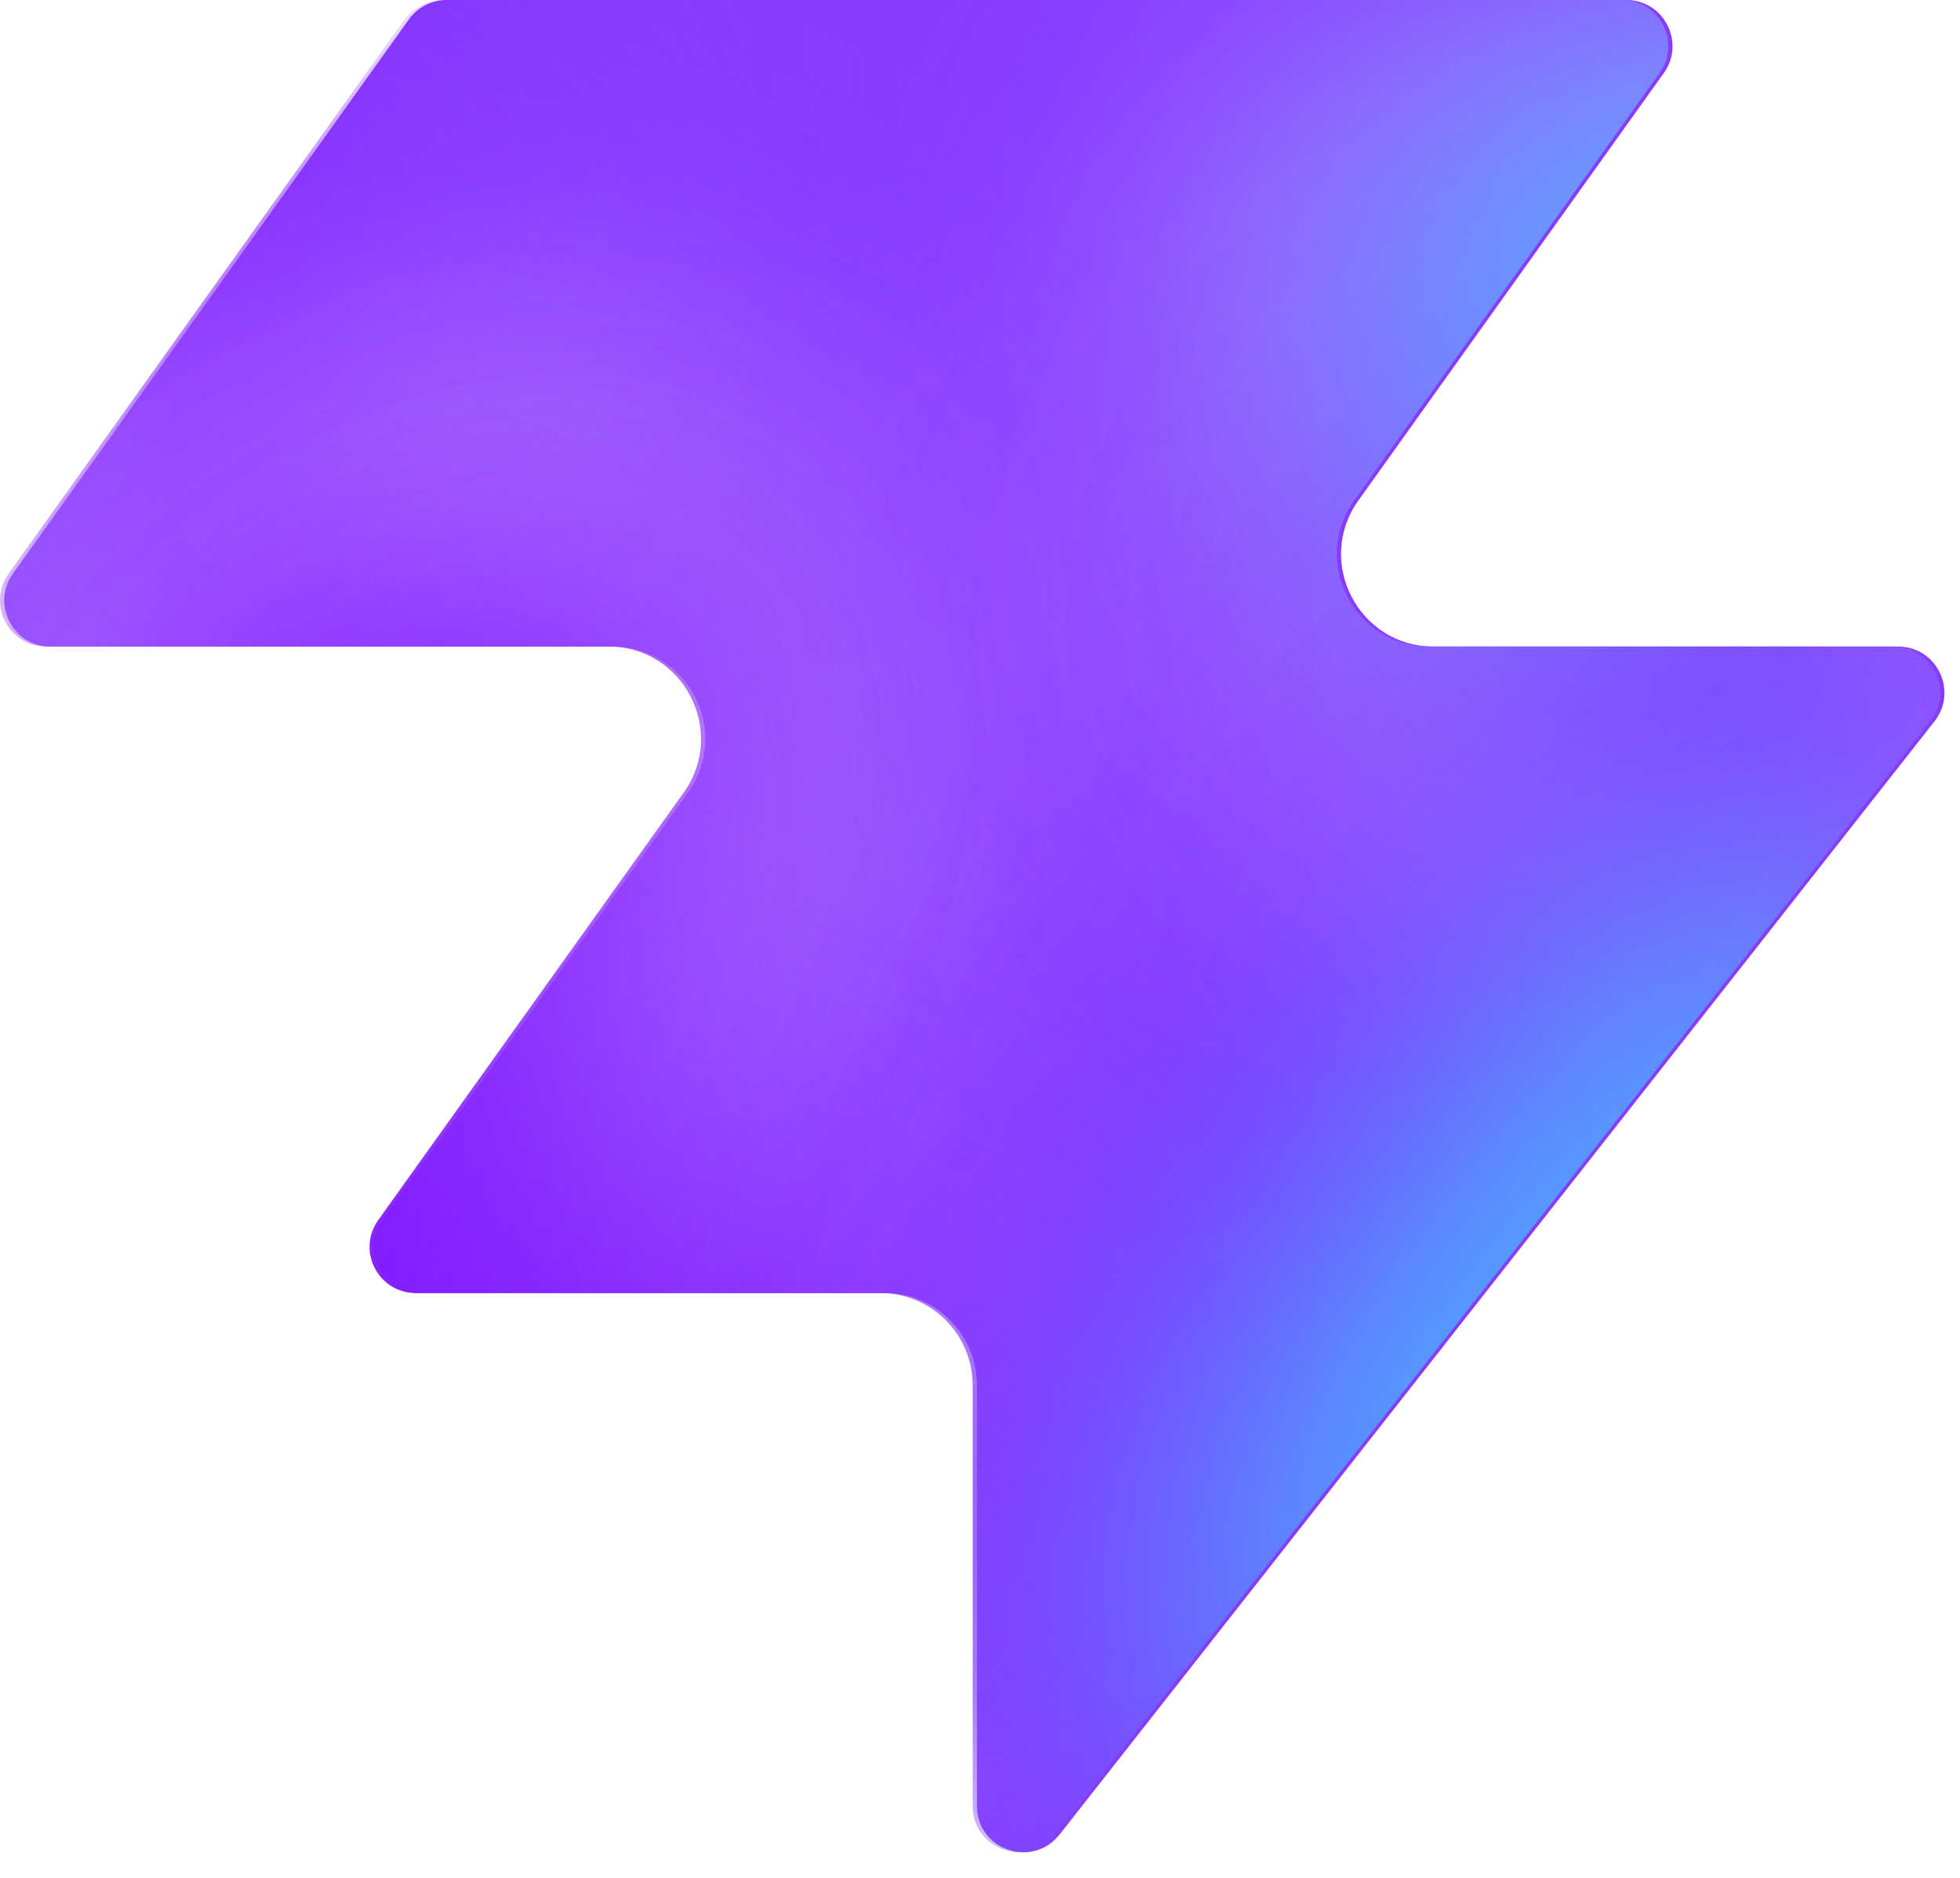
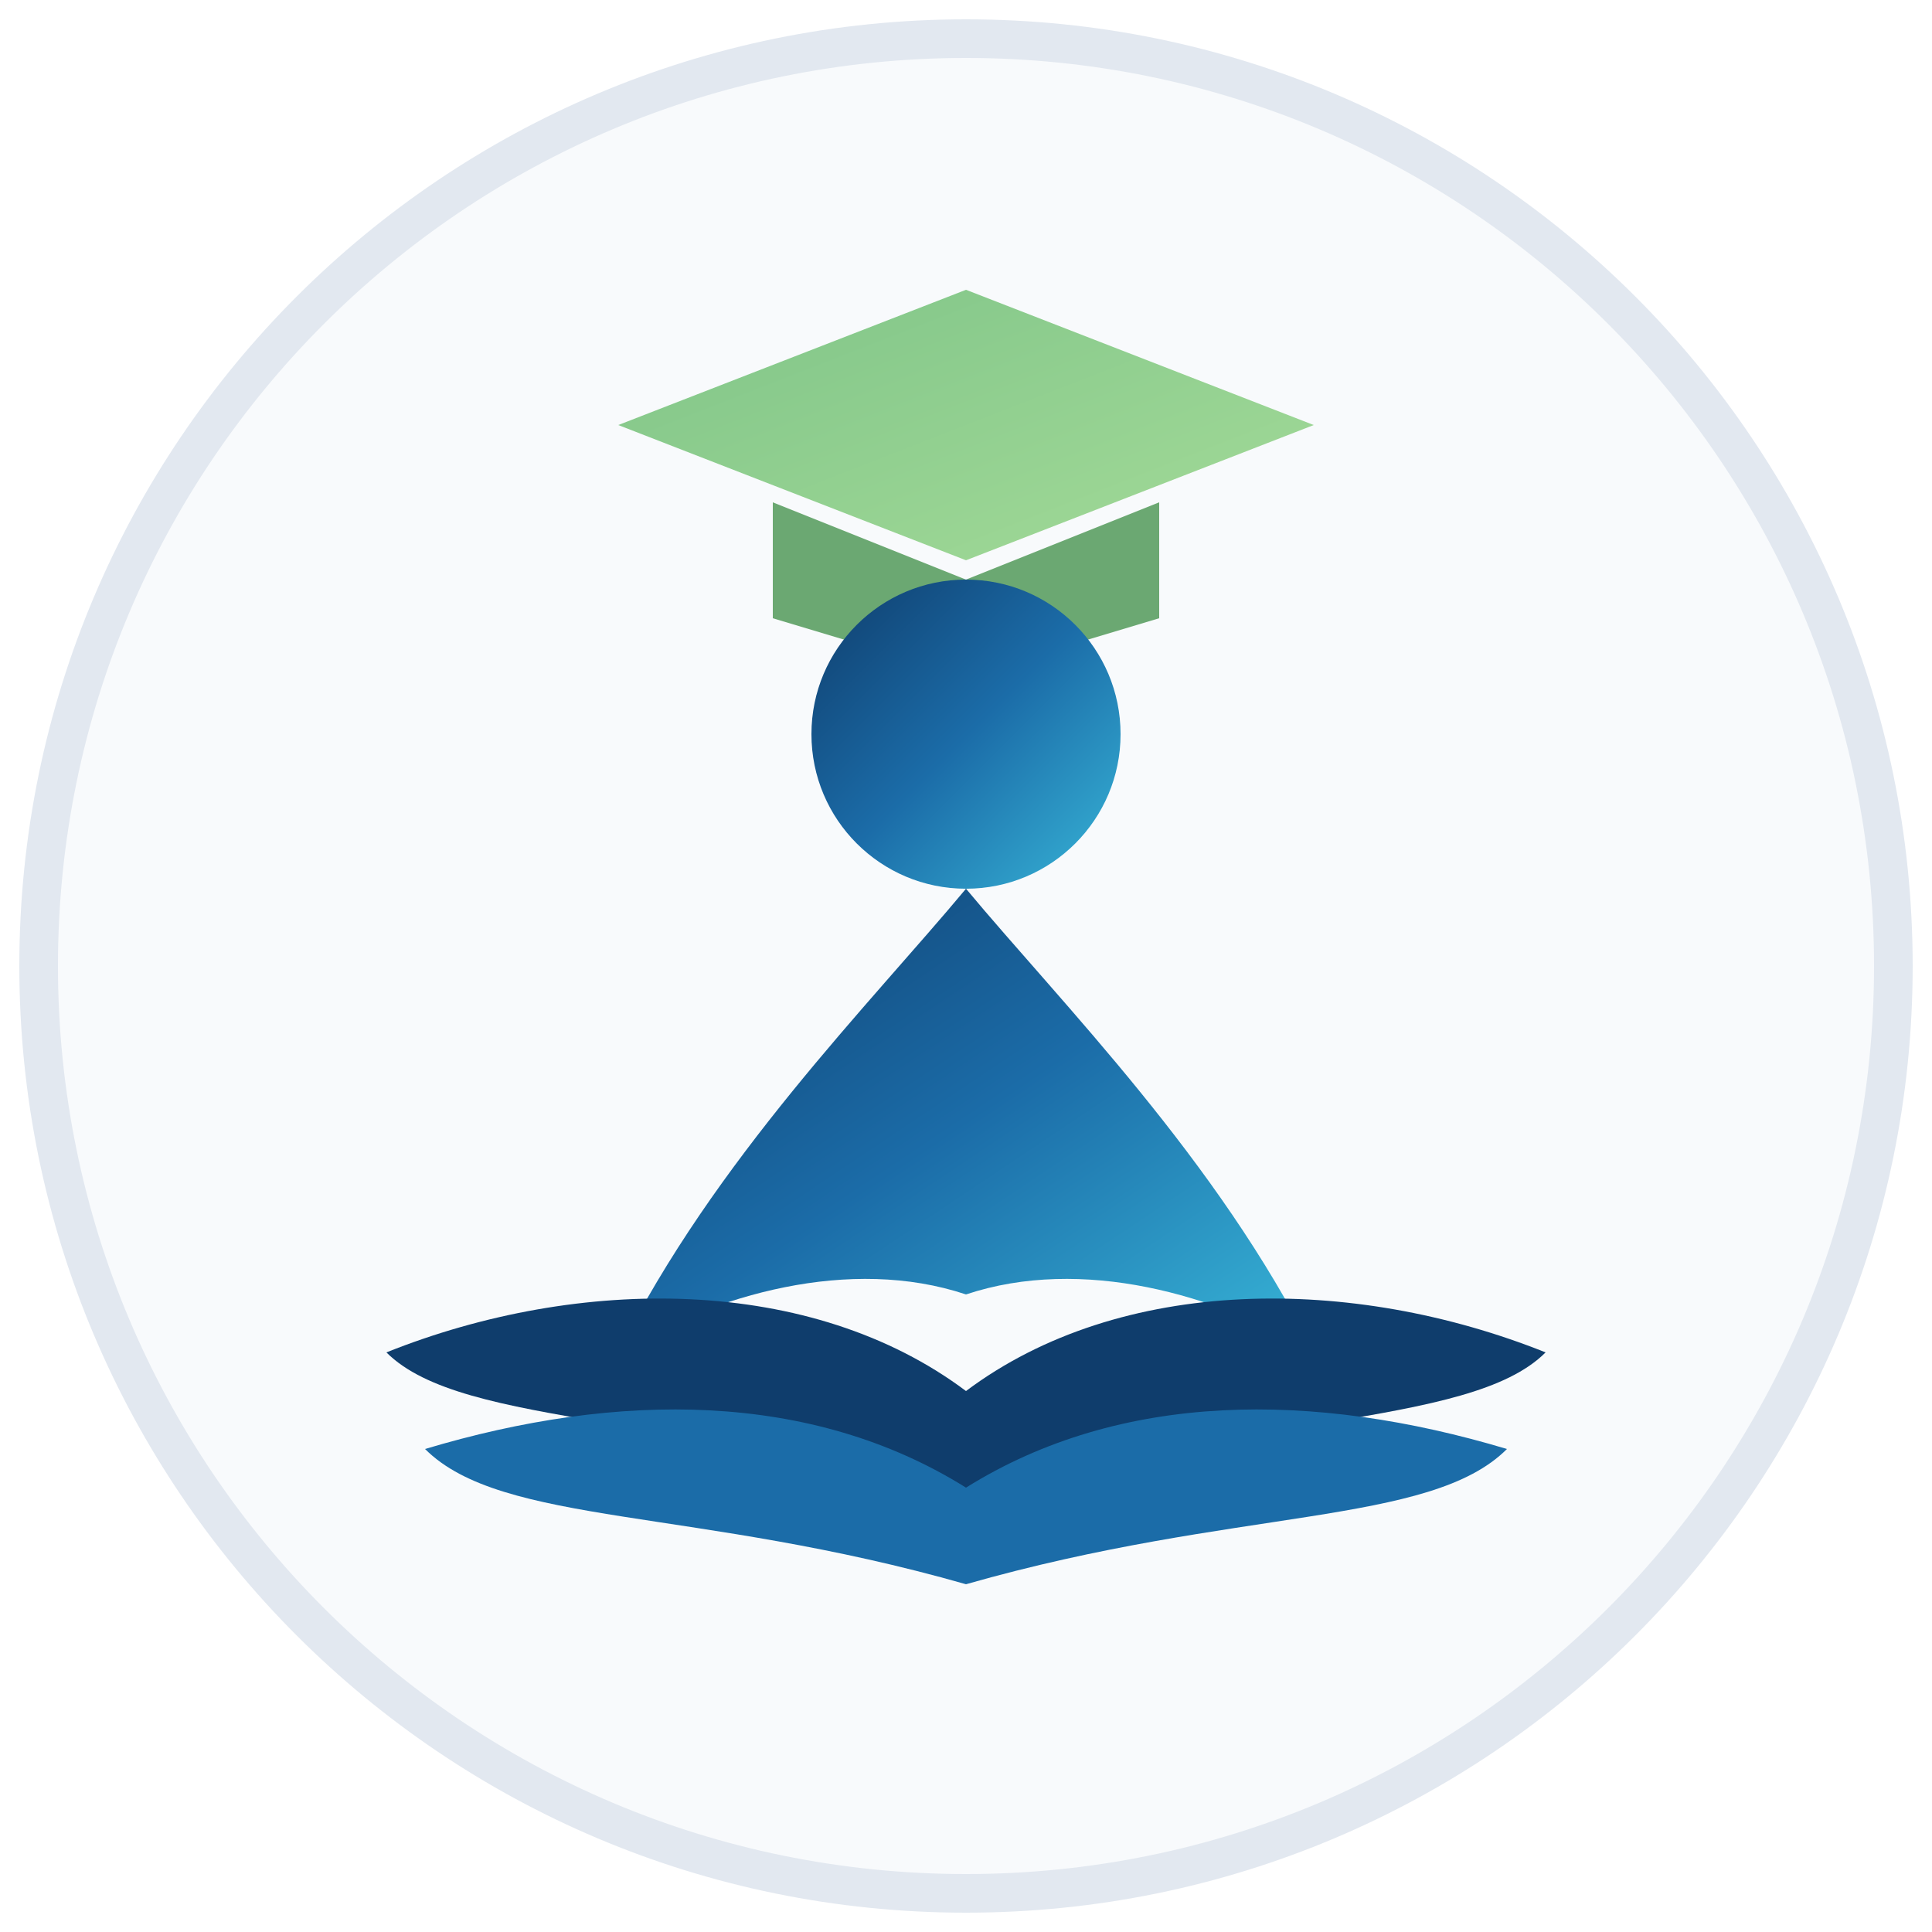
- <svg xmlns="http://www.w3.org/2000/svg" width="48" height="46" fill="none" viewBox="0 0 48 46">
-   <path fill="#863bff" d="M25.946 44.938c-.664.845-2.021.375-2.021-.698V33.937a2.26 2.26 0 0 0-2.262-2.262H10.287c-.92 0-1.456-1.04-.92-1.788l7.48-10.471c1.07-1.497 0-3.578-1.842-3.578H1.237c-.92 0-1.456-1.04-.92-1.788L10.013.474c.214-.297.556-.474.92-.474h28.894c.92 0 1.456 1.04.92 1.788l-7.48 10.471c-1.07 1.498 0 3.579 1.842 3.579h11.377c.943 0 1.473 1.088.89 1.83L25.947 44.94z" style="fill:#863bff;fill:color(display-p3 .525 .23 1);fill-opacity:1" />
-   <mask id="a" width="48" height="46" x="0" y="0" maskUnits="userSpaceOnUse" style="mask-type:alpha">
-     <path fill="#000" d="M25.842 44.938c-.664.844-2.021.375-2.021-.698V33.937a2.26 2.26 0 0 0-2.262-2.262H10.183c-.92 0-1.456-1.04-.92-1.788l7.48-10.471c1.07-1.498 0-3.579-1.842-3.579H1.133c-.92 0-1.456-1.04-.92-1.787L9.91.473c.214-.297.556-.474.92-.474h28.894c.92 0 1.456 1.04.92 1.788l-7.48 10.471c-1.07 1.498 0 3.578 1.842 3.578h11.377c.943 0 1.473 1.088.89 1.832L25.843 44.94z" style="fill:#000;fill-opacity:1" />
-   </mask>
-   <g mask="url(#a)">
-     <g filter="url(#b)">
-       <ellipse cx="5.508" cy="14.704" fill="#ede6ff" rx="5.508" ry="14.704" style="fill:#ede6ff;fill:color(display-p3 .927 .903 1);fill-opacity:1" transform="matrix(.00324 1 1 -.00324 -4.47 31.516)" />
-     </g>
-     <g filter="url(#c)">
-       <ellipse cx="10.399" cy="29.851" fill="#ede6ff" rx="10.399" ry="29.851" style="fill:#ede6ff;fill:color(display-p3 .927 .903 1);fill-opacity:1" transform="matrix(.00324 1 1 -.00324 -39.328 7.883)" />
-     </g>
-     <g filter="url(#d)">
-       <ellipse cx="5.508" cy="30.487" fill="#7e14ff" rx="5.508" ry="30.487" style="fill:#7e14ff;fill:color(display-p3 .492 .077 1);fill-opacity:1" transform="rotate(89.814 -25.913 -14.639)scale(1 -1)" />
-     </g>
-     <g filter="url(#e)">
-       <ellipse cx="5.508" cy="30.599" fill="#7e14ff" rx="5.508" ry="30.599" style="fill:#7e14ff;fill:color(display-p3 .492 .077 1);fill-opacity:1" transform="rotate(89.814 -32.644 -3.334)scale(1 -1)" />
-     </g>
-     <g filter="url(#f)">
-       <ellipse cx="5.508" cy="30.599" fill="#7e14ff" rx="5.508" ry="30.599" style="fill:#7e14ff;fill:color(display-p3 .492 .077 1);fill-opacity:1" transform="matrix(.00324 1 1 -.00324 -34.34 30.47)" />
-     </g>
-     <g filter="url(#g)">
-       <ellipse cx="14.072" cy="22.078" fill="#ede6ff" rx="14.072" ry="22.078" style="fill:#ede6ff;fill:color(display-p3 .927 .903 1);fill-opacity:1" transform="rotate(93.35 24.506 48.493)scale(-1 1)" />
-     </g>
-     <g filter="url(#h)">
-       <ellipse cx="3.47" cy="21.501" fill="#7e14ff" rx="3.47" ry="21.501" style="fill:#7e14ff;fill:color(display-p3 .492 .077 1);fill-opacity:1" transform="rotate(89.009 28.708 47.59)scale(-1 1)" />
-     </g>
-     <g filter="url(#i)">
-       <ellipse cx="3.47" cy="21.501" fill="#7e14ff" rx="3.47" ry="21.501" style="fill:#7e14ff;fill:color(display-p3 .492 .077 1);fill-opacity:1" transform="rotate(89.009 28.708 47.59)scale(-1 1)" />
-     </g>
-     <g filter="url(#j)">
-       <ellipse cx=".387" cy="8.972" fill="#7e14ff" rx="4.407" ry="29.108" style="fill:#7e14ff;fill:color(display-p3 .492 .077 1);fill-opacity:1" transform="rotate(39.51 .387 8.972)" />
-     </g>
-     <g filter="url(#k)">
-       <ellipse cx="47.523" cy="-6.092" fill="#7e14ff" rx="4.407" ry="29.108" style="fill:#7e14ff;fill:color(display-p3 .492 .077 1);fill-opacity:1" transform="rotate(37.892 47.523 -6.092)" />
-     </g>
-     <g filter="url(#l)">
-       <ellipse cx="41.412" cy="6.333" fill="#47bfff" rx="5.971" ry="9.665" style="fill:#47bfff;fill:color(display-p3 .28 .748 1);fill-opacity:1" transform="rotate(37.892 41.412 6.333)" />
-     </g>
-     <g filter="url(#m)">
-       <ellipse cx="-1.879" cy="38.332" fill="#7e14ff" rx="4.407" ry="29.108" style="fill:#7e14ff;fill:color(display-p3 .492 .077 1);fill-opacity:1" transform="rotate(37.892 -1.88 38.332)" />
-     </g>
-     <g filter="url(#n)">
-       <ellipse cx="-1.879" cy="38.332" fill="#7e14ff" rx="4.407" ry="29.108" style="fill:#7e14ff;fill:color(display-p3 .492 .077 1);fill-opacity:1" transform="rotate(37.892 -1.88 38.332)" />
-     </g>
-     <g filter="url(#o)">
-       <ellipse cx="35.651" cy="29.907" fill="#7e14ff" rx="4.407" ry="29.108" style="fill:#7e14ff;fill:color(display-p3 .492 .077 1);fill-opacity:1" transform="rotate(37.892 35.651 29.907)" />
-     </g>
-     <g filter="url(#p)">
-       <ellipse cx="38.418" cy="32.4" fill="#47bfff" rx="5.971" ry="15.297" style="fill:#47bfff;fill:color(display-p3 .28 .748 1);fill-opacity:1" transform="rotate(37.892 38.418 32.4)" />
-     </g>
-   </g>
+ <svg xmlns="http://www.w3.org/2000/svg" viewBox="0 0 100 100" fill="none">
  <defs>
-     <filter id="b" width="60.045" height="41.654" x="-19.77" y="16.149" color-interpolation-filters="sRGB" filterUnits="userSpaceOnUse">
-       <feFlood flood-opacity="0" result="BackgroundImageFix" />
-       <feBlend in="SourceGraphic" in2="BackgroundImageFix" result="shape" />
-       <feGaussianBlur result="effect1_foregroundBlur_2002_17158" stdDeviation="7.659" />
-     </filter>
-     <filter id="c" width="90.34" height="51.437" x="-54.613" y="-7.533" color-interpolation-filters="sRGB" filterUnits="userSpaceOnUse">
-       <feFlood flood-opacity="0" result="BackgroundImageFix" />
-       <feBlend in="SourceGraphic" in2="BackgroundImageFix" result="shape" />
-       <feGaussianBlur result="effect1_foregroundBlur_2002_17158" stdDeviation="7.659" />
-     </filter>
-     <filter id="d" width="79.355" height="29.4" x="-49.64" y="2.03" color-interpolation-filters="sRGB" filterUnits="userSpaceOnUse">
-       <feFlood flood-opacity="0" result="BackgroundImageFix" />
-       <feBlend in="SourceGraphic" in2="BackgroundImageFix" result="shape" />
-       <feGaussianBlur result="effect1_foregroundBlur_2002_17158" stdDeviation="4.596" />
-     </filter>
-     <filter id="e" width="79.579" height="29.4" x="-45.045" y="20.029" color-interpolation-filters="sRGB" filterUnits="userSpaceOnUse">
-       <feFlood flood-opacity="0" result="BackgroundImageFix" />
-       <feBlend in="SourceGraphic" in2="BackgroundImageFix" result="shape" />
-       <feGaussianBlur result="effect1_foregroundBlur_2002_17158" stdDeviation="4.596" />
-     </filter>
-     <filter id="f" width="79.579" height="29.4" x="-43.513" y="21.178" color-interpolation-filters="sRGB" filterUnits="userSpaceOnUse">
-       <feFlood flood-opacity="0" result="BackgroundImageFix" />
-       <feBlend in="SourceGraphic" in2="BackgroundImageFix" result="shape" />
-       <feGaussianBlur result="effect1_foregroundBlur_2002_17158" stdDeviation="4.596" />
-     </filter>
-     <filter id="g" width="74.749" height="58.852" x="15.756" y="-17.901" color-interpolation-filters="sRGB" filterUnits="userSpaceOnUse">
-       <feFlood flood-opacity="0" result="BackgroundImageFix" />
-       <feBlend in="SourceGraphic" in2="BackgroundImageFix" result="shape" />
-       <feGaussianBlur result="effect1_foregroundBlur_2002_17158" stdDeviation="7.659" />
-     </filter>
-     <filter id="h" width="61.377" height="25.362" x="23.548" y="2.284" color-interpolation-filters="sRGB" filterUnits="userSpaceOnUse">
-       <feFlood flood-opacity="0" result="BackgroundImageFix" />
-       <feBlend in="SourceGraphic" in2="BackgroundImageFix" result="shape" />
-       <feGaussianBlur result="effect1_foregroundBlur_2002_17158" stdDeviation="4.596" />
-     </filter>
-     <filter id="i" width="61.377" height="25.362" x="23.548" y="2.284" color-interpolation-filters="sRGB" filterUnits="userSpaceOnUse">
-       <feFlood flood-opacity="0" result="BackgroundImageFix" />
-       <feBlend in="SourceGraphic" in2="BackgroundImageFix" result="shape" />
-       <feGaussianBlur result="effect1_foregroundBlur_2002_17158" stdDeviation="4.596" />
-     </filter>
-     <filter id="j" width="56.045" height="63.649" x="-27.636" y="-22.853" color-interpolation-filters="sRGB" filterUnits="userSpaceOnUse">
-       <feFlood flood-opacity="0" result="BackgroundImageFix" />
-       <feBlend in="SourceGraphic" in2="BackgroundImageFix" result="shape" />
-       <feGaussianBlur result="effect1_foregroundBlur_2002_17158" stdDeviation="4.596" />
-     </filter>
-     <filter id="k" width="54.814" height="64.646" x="20.116" y="-38.415" color-interpolation-filters="sRGB" filterUnits="userSpaceOnUse">
-       <feFlood flood-opacity="0" result="BackgroundImageFix" />
-       <feBlend in="SourceGraphic" in2="BackgroundImageFix" result="shape" />
-       <feGaussianBlur result="effect1_foregroundBlur_2002_17158" stdDeviation="4.596" />
-     </filter>
-     <filter id="l" width="33.541" height="35.313" x="24.641" y="-11.323" color-interpolation-filters="sRGB" filterUnits="userSpaceOnUse">
-       <feFlood flood-opacity="0" result="BackgroundImageFix" />
-       <feBlend in="SourceGraphic" in2="BackgroundImageFix" result="shape" />
-       <feGaussianBlur result="effect1_foregroundBlur_2002_17158" stdDeviation="4.596" />
-     </filter>
-     <filter id="m" width="54.814" height="64.646" x="-29.286" y="6.009" color-interpolation-filters="sRGB" filterUnits="userSpaceOnUse">
-       <feFlood flood-opacity="0" result="BackgroundImageFix" />
-       <feBlend in="SourceGraphic" in2="BackgroundImageFix" result="shape" />
-       <feGaussianBlur result="effect1_foregroundBlur_2002_17158" stdDeviation="4.596" />
-     </filter>
-     <filter id="n" width="54.814" height="64.646" x="-29.286" y="6.009" color-interpolation-filters="sRGB" filterUnits="userSpaceOnUse">
-       <feFlood flood-opacity="0" result="BackgroundImageFix" />
-       <feBlend in="SourceGraphic" in2="BackgroundImageFix" result="shape" />
-       <feGaussianBlur result="effect1_foregroundBlur_2002_17158" stdDeviation="4.596" />
-     </filter>
-     <filter id="o" width="54.814" height="64.646" x="8.244" y="-2.416" color-interpolation-filters="sRGB" filterUnits="userSpaceOnUse">
-       <feFlood flood-opacity="0" result="BackgroundImageFix" />
-       <feBlend in="SourceGraphic" in2="BackgroundImageFix" result="shape" />
-       <feGaussianBlur result="effect1_foregroundBlur_2002_17158" stdDeviation="4.596" />
-     </filter>
-     <filter id="p" width="39.409" height="43.623" x="18.713" y="10.588" color-interpolation-filters="sRGB" filterUnits="userSpaceOnUse">
-       <feFlood flood-opacity="0" result="BackgroundImageFix" />
-       <feBlend in="SourceGraphic" in2="BackgroundImageFix" result="shape" />
-       <feGaussianBlur result="effect1_foregroundBlur_2002_17158" stdDeviation="4.596" />
-     </filter>
+     <linearGradient id="csGrad" x1="0%" y1="0%" x2="100%" y2="100%">
+       <stop offset="0%" stop-color="#0f3d6c" />
+       <stop offset="50%" stop-color="#1b6ca8" />
+       <stop offset="100%" stop-color="#38b6d8" />
+     </linearGradient>
+     <linearGradient id="capGrad" x1="0%" y1="0%" x2="100%" y2="100%">
+       <stop offset="0%" stop-color="#7fc488" />
+       <stop offset="100%" stop-color="#a4db98" />
+     </linearGradient>
  </defs>
+   <circle cx="50" cy="50" r="48" fill="#f8fafc" stroke="#e2e8f0" stroke-width="2" />
+   <polygon points="50,15 68,22 50,29 32,22" fill="url(#capGrad)" />
+   <polygon points="40,26 40,32 50,35 60,32 60,26 50,30" fill="#6ba872" />
+   <circle cx="50" cy="38" r="8" fill="url(#csGrad)" />
+   <path d="M50 46 C55 52, 63 60, 68 70 C63 67, 56 65, 50 67 C44 65, 37 67, 32 70 C37 60, 45 52, 50 46 Z" fill="url(#csGrad)" />
+   <path d="M50 72 C42 66, 30 66, 20 70 C24 74, 36 73, 50 78 C64 73, 76 74, 80 70 C70 66, 58 66, 50 72 Z" fill="#0f3d6c" />
+   <path d="M50 77 C42 72, 32 72, 22 75 C26 79, 36 78, 50 82 C64 78, 74 79, 78 75 C68 72, 58 72, 50 77 Z" fill="#1b6ca8" />
</svg>
